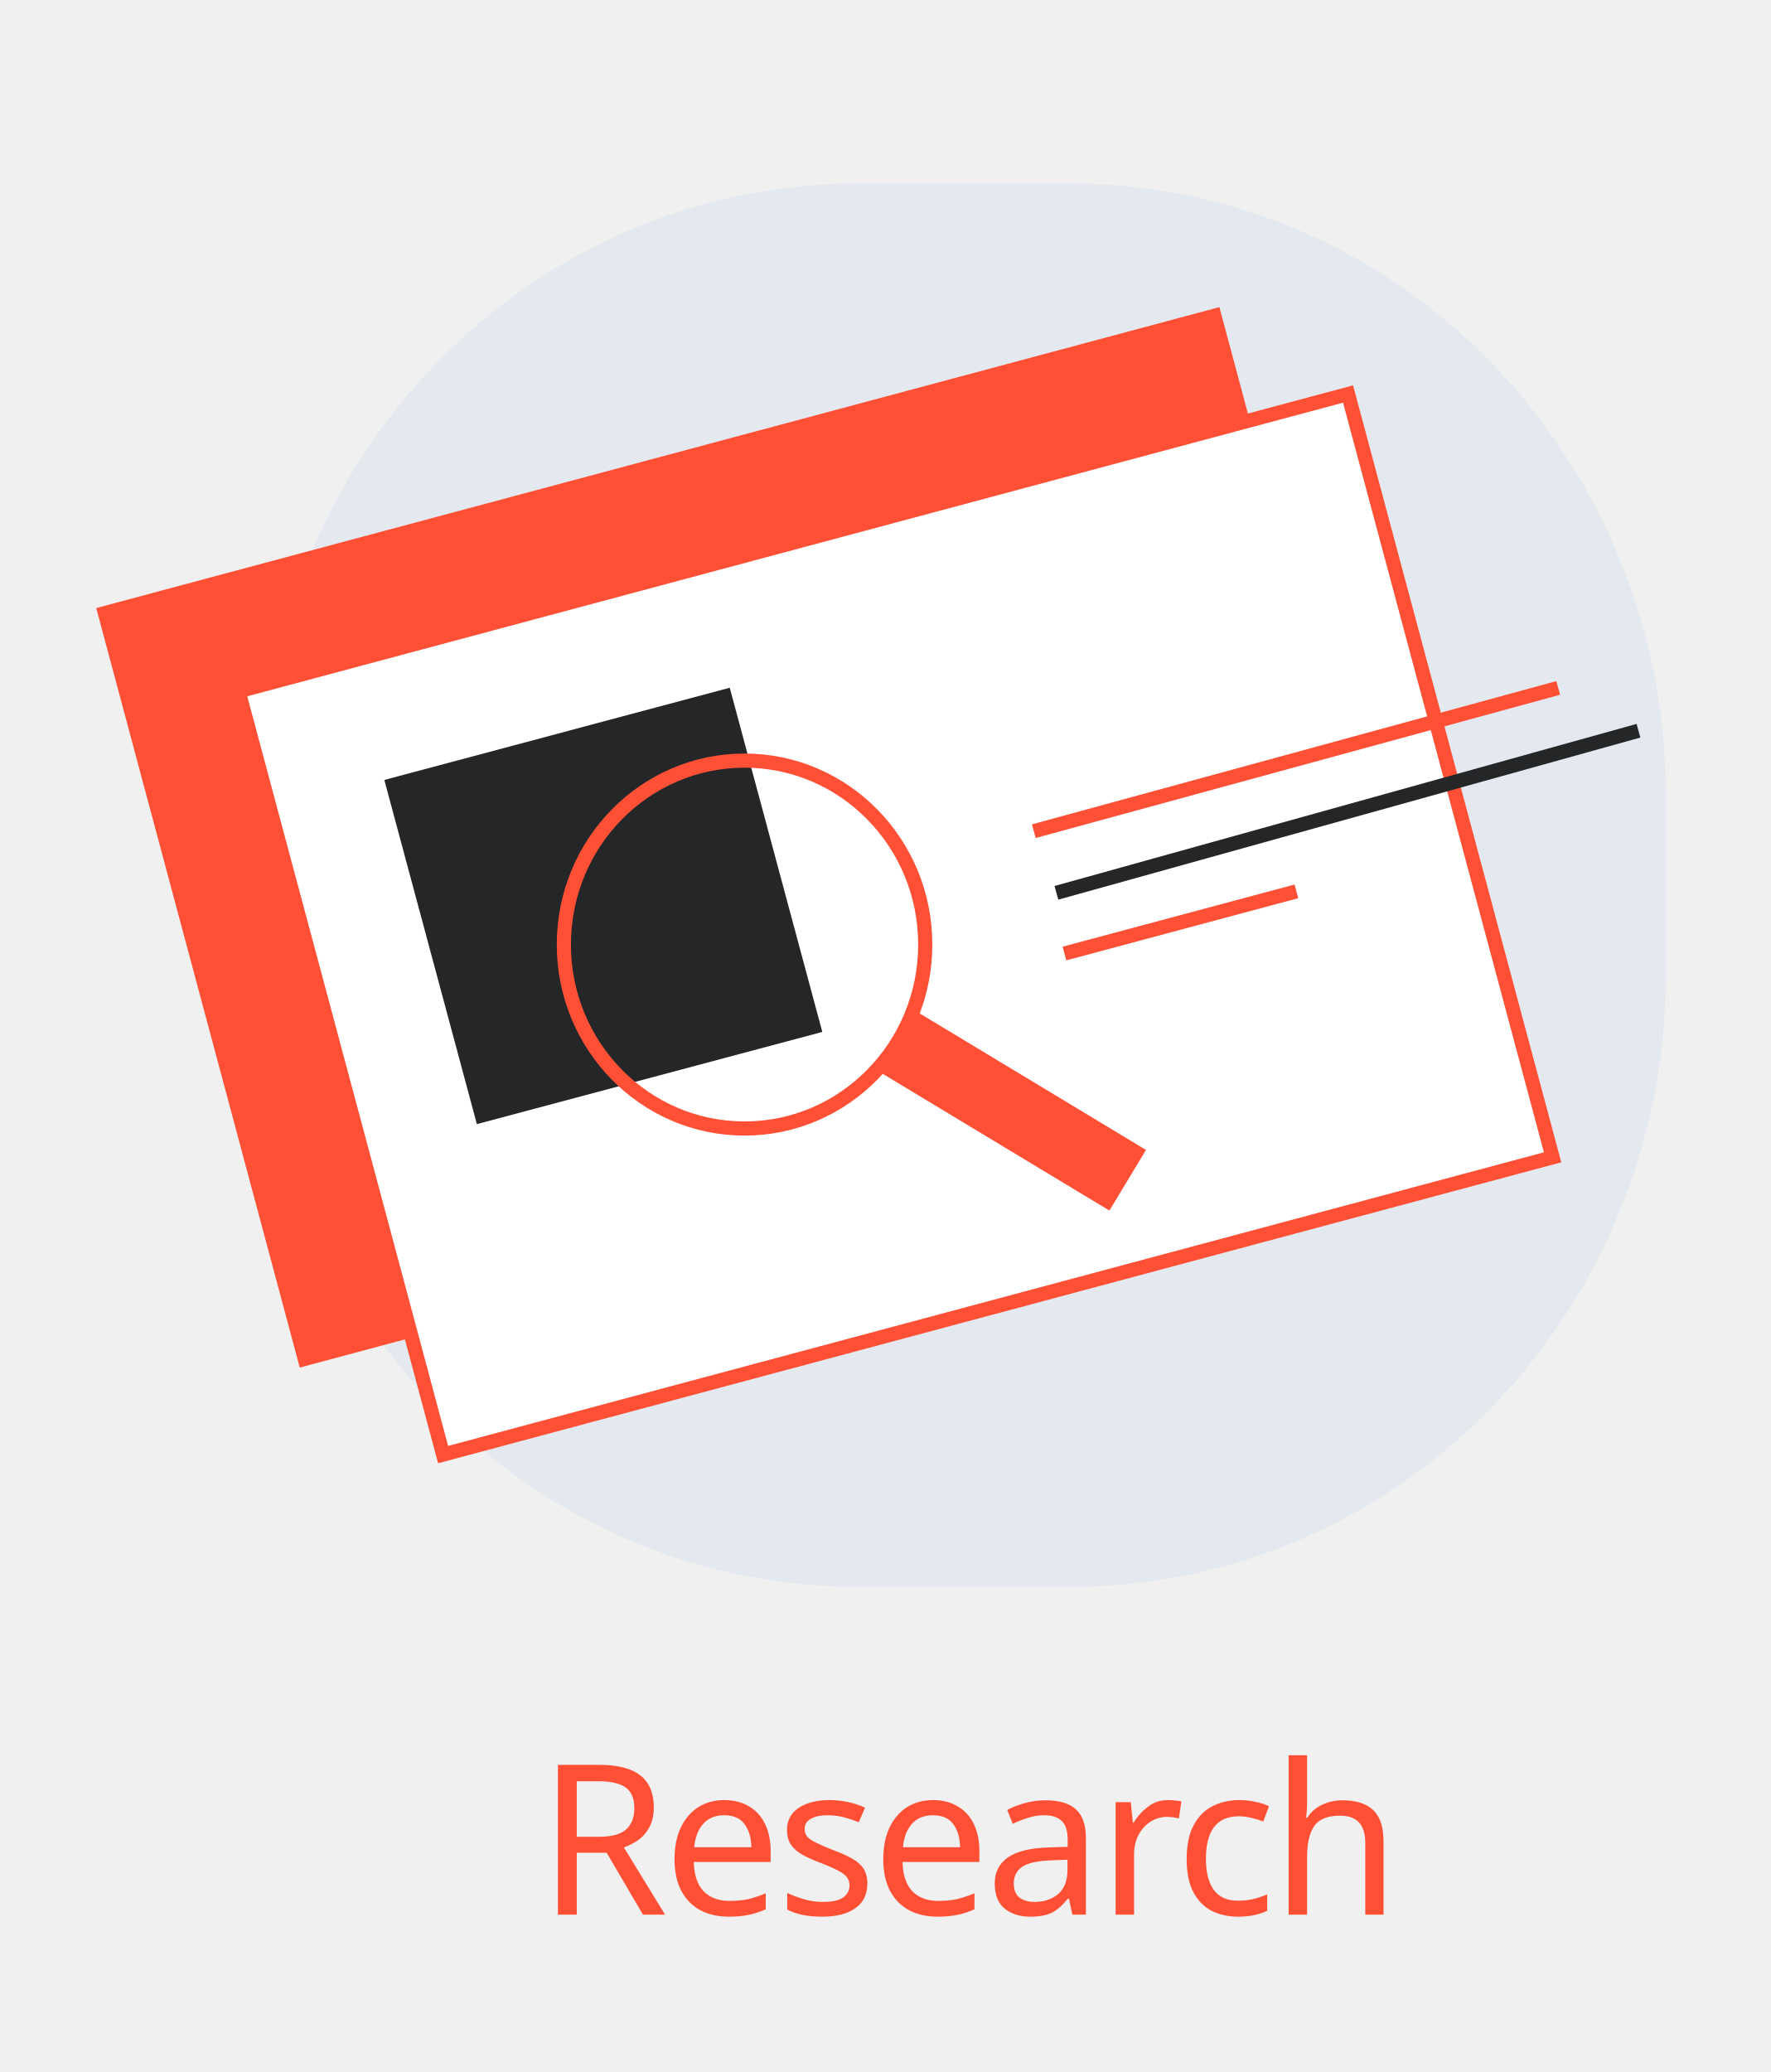
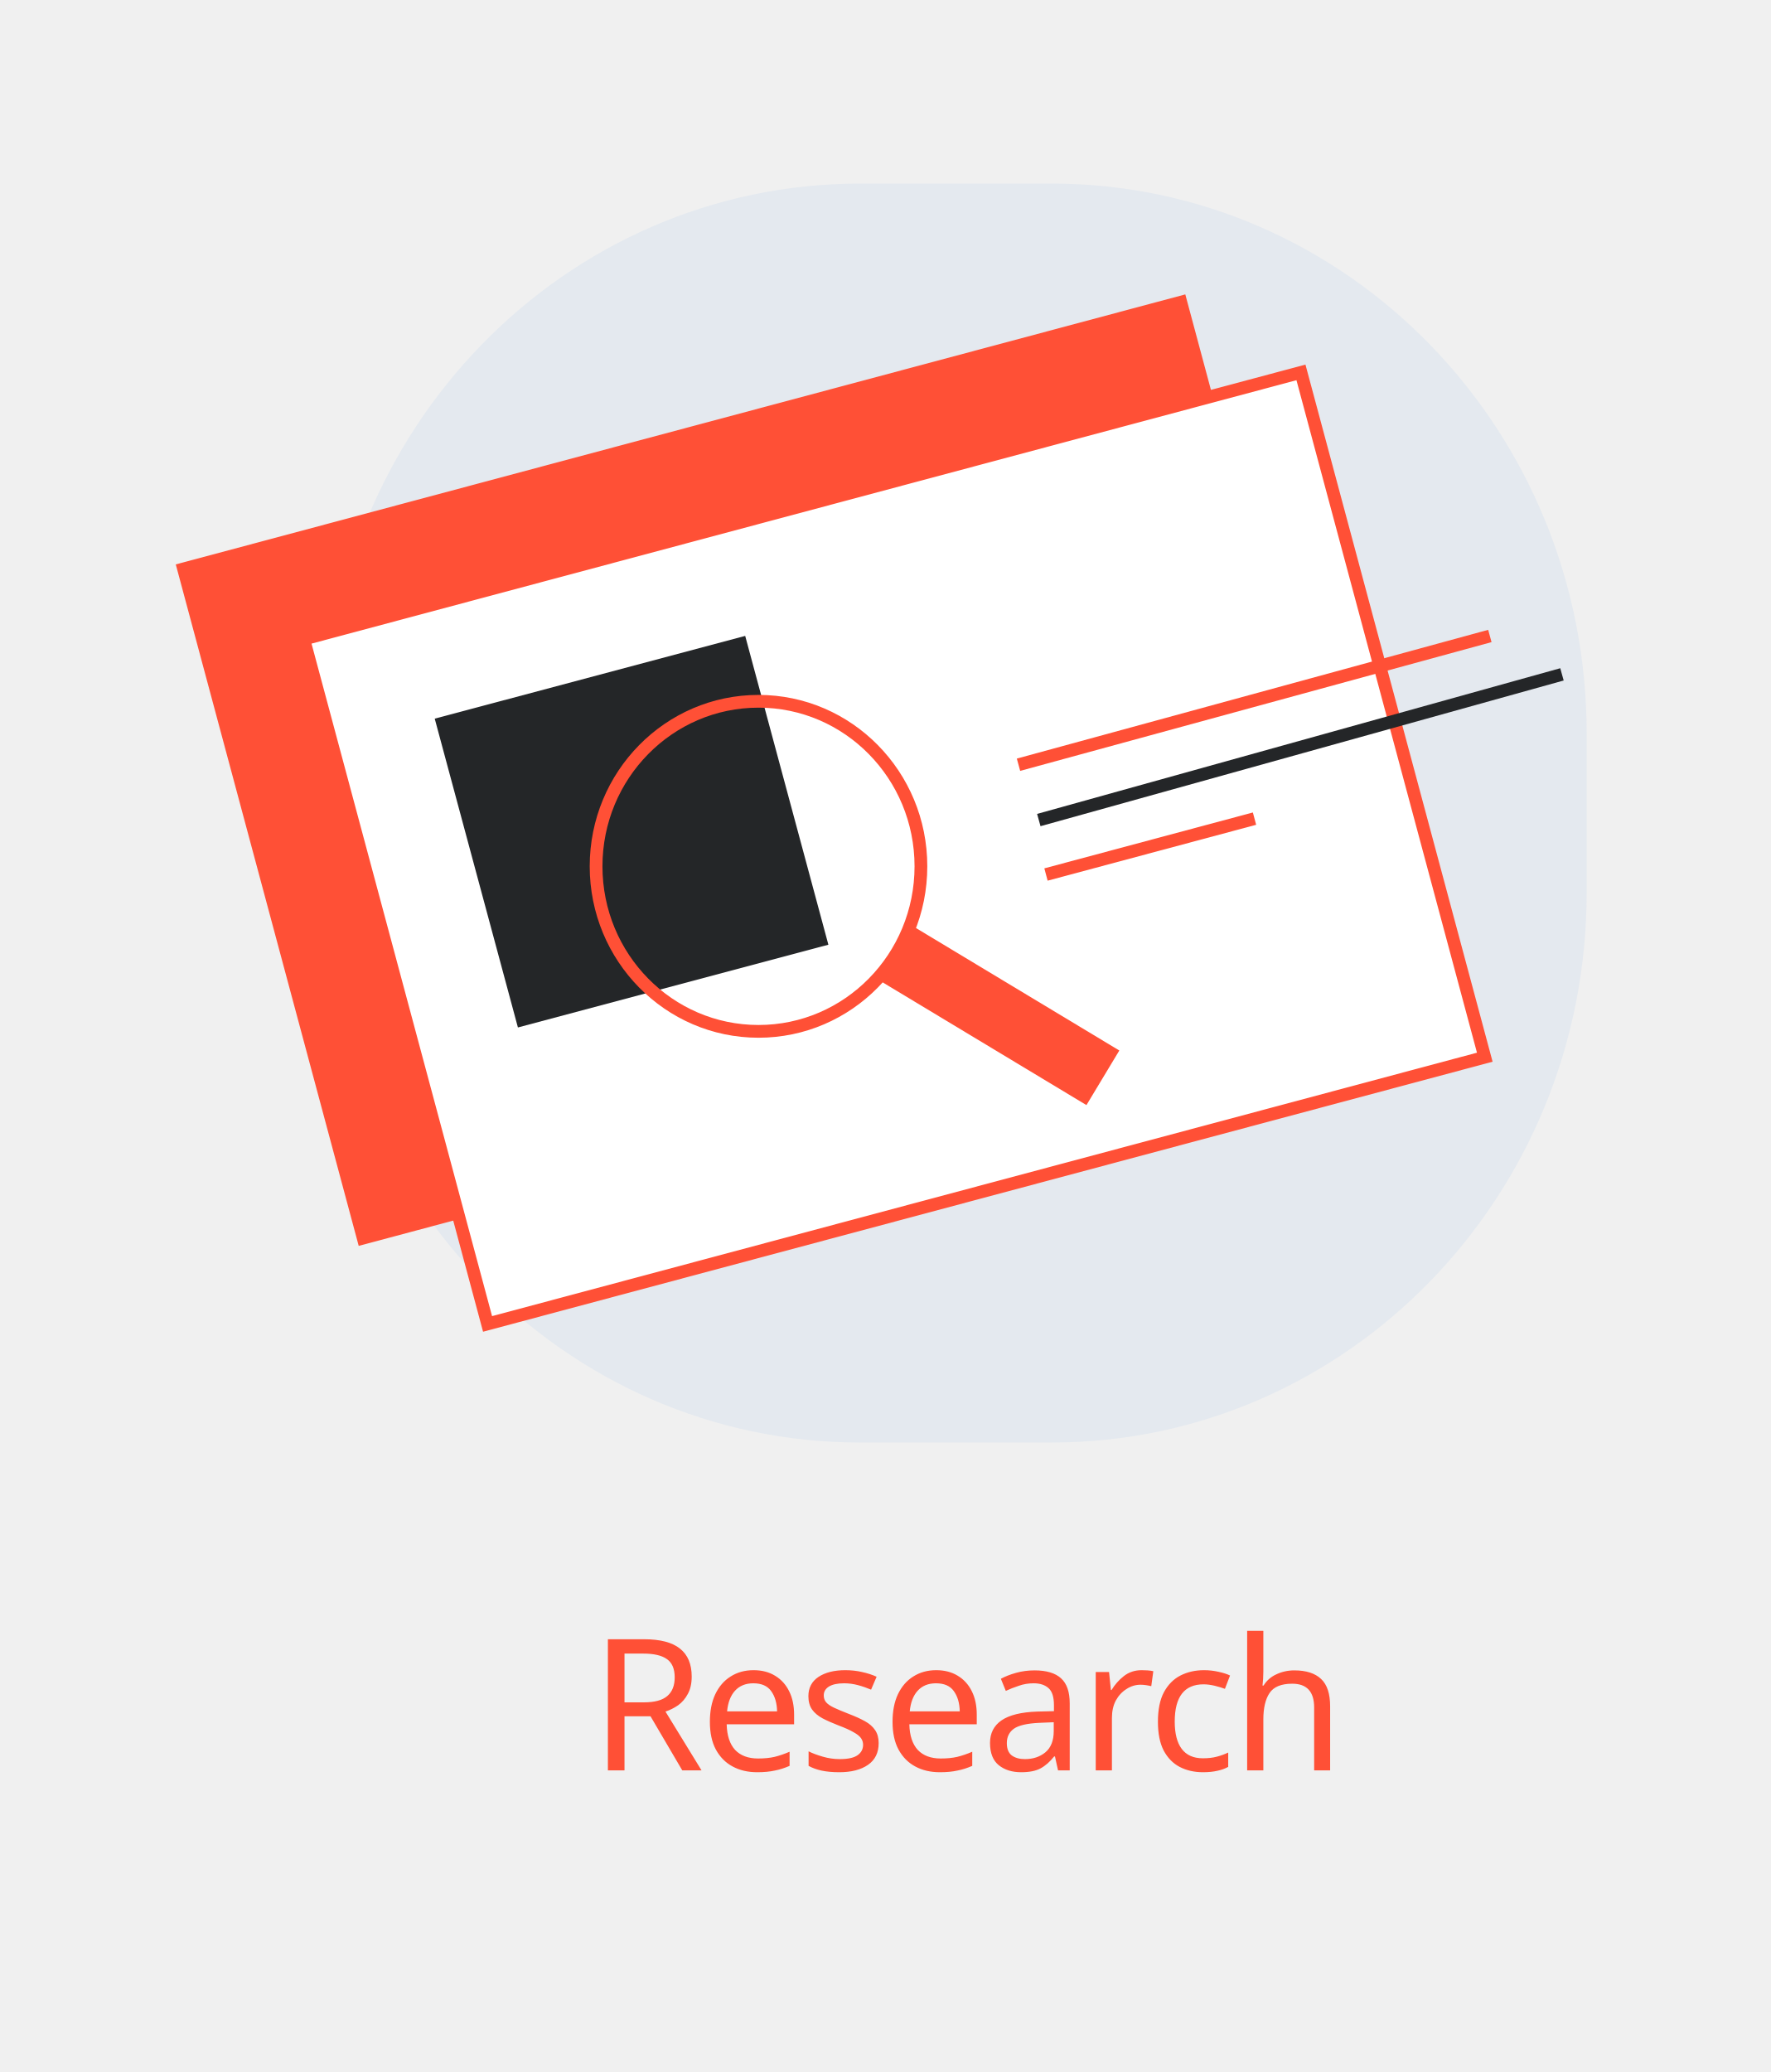
<svg xmlns="http://www.w3.org/2000/svg" width="135px" height="158px" viewBox="0 0 135 158" version="1.1">
-   <g id="最終版" stroke="none" stroke-width="1" fill="none" fill-rule="evenodd">
-     <g id="Desktop_1440" transform="translate(-668, -4680)">
-       <g id="Group-193" transform="translate(668, 4680)">
-         <text id="Research" font-family="MuseoSans-500, Museo Sans" font-size="16" font-weight="normal" letter-spacing="-0.386" fill="#FF5036">
-           <tspan x="41" y="146">Research</tspan>
-         </text>
-         <g id="Group-192" transform="translate(8, 14)">
-           <path d="M57.382,107 C32.319,107 12,86.083 12,60.276 L12,46.724 C12,20.917 32.319,0 57.382,0 L73.659,0 C98.722,0 119.046,20.917 119.046,46.724 L119.046,60.276 C119.046,86.083 98.722,107 73.659,107 L57.382,107 Z" id="Fill-25-Copy-10" fill="#E4E9EF" />
-           <g id="Group-98" transform="translate(0, 10.07746)">
-             <g id="Group-91" stroke-width="1.08">
-               <polygon id="Rectangle-Copy-18" stroke="#FF5036" fill="#FF5036" transform="translate(49.92576, 39.77443) rotate(-15) translate(-49.92576, -39.77443) " points="6.128 10.333 93.722 10.335 93.724 69.216 6.13 69.213" />
-               <polygon id="Rectangle" stroke="#FF5036" fill="#FFFFFF" transform="translate(60.29852, 46.40516) rotate(-15) translate(-60.29852, -46.40516) " points="16.5 16.275 104.095 16.277 104.097 76.536 16.502 76.533" />
-               <g id="Group-72" transform="translate(94.67956, 37.45196) rotate(-15) translate(-94.67956, -37.45196) translate(71.01338, 31.79086)">
-                 <g id="Group-97" transform="translate(-0, 0)">
-                   <line x1="0.158" y1="1.28" x2="41.615" y2="1.079" id="Path-17" stroke="#FF5036" />
-                   <line x1="0.608" y1="6.267" x2="46.683" y2="5.816" id="Path-17-Copy" stroke="#242628" />
-                   <line x1="-9.09494702e-13" y1="10.896" x2="18.316" y2="10.896" id="Path-17-Copy-2" stroke="#FF5036" />
+   <g id="0215_官網字級調整" stroke="none" stroke-width="1" fill="none" fill-rule="evenodd">
+     <g transform="translate(-668, -4744)" id="Group-196">
+       <g transform="translate(235, 4579)">
+         <g id="Group-140" transform="translate(433, 165)">
+           <path d="" id="Path-2" stroke="#979797" />
+           <g id="Group-138" transform="translate(14, 14)">
+             <text id="Research" font-family="MuseoSans-500, Museo Sans" font-size="14" font-weight="normal" letter-spacing="-0.338" fill="#FF5036">
+               <tspan x="31" y="121">Research</tspan>
+             </text>
+             <g id="Group-192">
+               <path d="M51.575,96 C29.048,96 10.786,77.233 10.786,54.08 L10.786,41.92 C10.786,18.767 29.048,0 51.575,0 L66.206,0 C88.733,0 107,18.767 107,41.92 L107,54.08 C107,77.233 88.733,96 66.206,96 L51.575,96 Z" id="Fill-25-Copy-10" fill="#E4E9EF" />
+               <g id="Group-98" transform="translate(-0, 9.041462)">
+                 <g id="Group-91" stroke-width="0.972">
+                   <polygon id="Rectangle-Copy-18" stroke="#FF5036" fill="#FF5036" transform="translate(44.87385, 35.68547) rotate(-15) translate(-44.87385, -35.68547) " points="5.501 9.249 84.222 9.287 84.247 62.121 5.526 62.084" />
+                   <polygon id="Rectangle" stroke="#FF5036" fill="#FFFFFF" transform="translate(54.197, 41.63454) rotate(-15) translate(-54.197, -41.63454) " points="14.823 14.581 93.545 14.619 93.571 68.688 14.849 68.651" />
+                   <g id="Group-72" transform="translate(85.09908, 33.60176) rotate(-15) translate(-85.09908, -33.60176) translate(63.82765, 28.52264)">
+                     <g id="Group-96" transform="translate(-0, -0)">
+                       <g id="Group-97" transform="translate(0, -0)">
+                         <line x1="0.142" y1="1.148" x2="37.404" y2="0.968" id="Path-17" stroke="#FF5036" />
+                         <line x1="0.546" y1="5.623" x2="41.959" y2="5.218" id="Path-17-Copy" stroke="#242628" />
+                         <line x1="0" y1="9.776" x2="16.463" y2="9.776" id="Path-17-Copy-2" stroke="#FF5036" />
+                       </g>
+                     </g>
+                   </g>
+                 </g>
+                 <polygon id="Rectangle" fill="#242628" transform="translate(34.16314, 40.37793) rotate(-15) translate(-34.16314, -40.37793) " points="21.895 28.168 46.398 28.201 46.431 52.588 21.928 52.555" />
+                 <g id="Group-95" transform="translate(31.4584, 30.43517)" stroke="#FF5036">
+                   <ellipse id="Oval-Copy-3" stroke-width="0.972" transform="translate(12.38569, 12.5849) rotate(-90) translate(-12.38569, -12.5849) " cx="12.386" cy="12.585" rx="12.585" ry="12.386" />
+                   <line x1="25.892" y1="31.878" x2="35.481" y2="15.954" id="Path-24" stroke-width="4.86" transform="translate(30.68667, 23.91603) rotate(-90) translate(-30.68667, -23.91603) " />
                </g>
              </g>
            </g>
-             <polygon id="Rectangle" fill="#242628" transform="translate(38.00923, 45.00457) rotate(-15) translate(-38.00923, -45.00457) " points="24.365 31.403 51.629 31.428 51.654 58.606 24.389 58.581" />
-             <g id="Group-95" transform="translate(35, 33.92254)" stroke="#FF5036">
-               <ellipse id="Oval-Copy-3" stroke-width="1.08" transform="translate(13.78007, 14.02692) rotate(-90) translate(-13.78007, -14.02692) " cx="13.78" cy="14.027" rx="14.027" ry="13.78" />
-               <line x1="28.798" y1="35.515" x2="39.485" y2="17.798" id="Path-24" stroke-width="5.4" transform="translate(34.14138, 26.65641) rotate(-90) translate(-34.14138, -26.65641) " />
-             </g>
          </g>
+           <rect id="Rectangle" x="0" y="0" width="135" height="158" />
        </g>
-         <rect id="Rectangle" x="0" y="0" width="135" height="158" />
      </g>
    </g>
  </g>
</svg>
